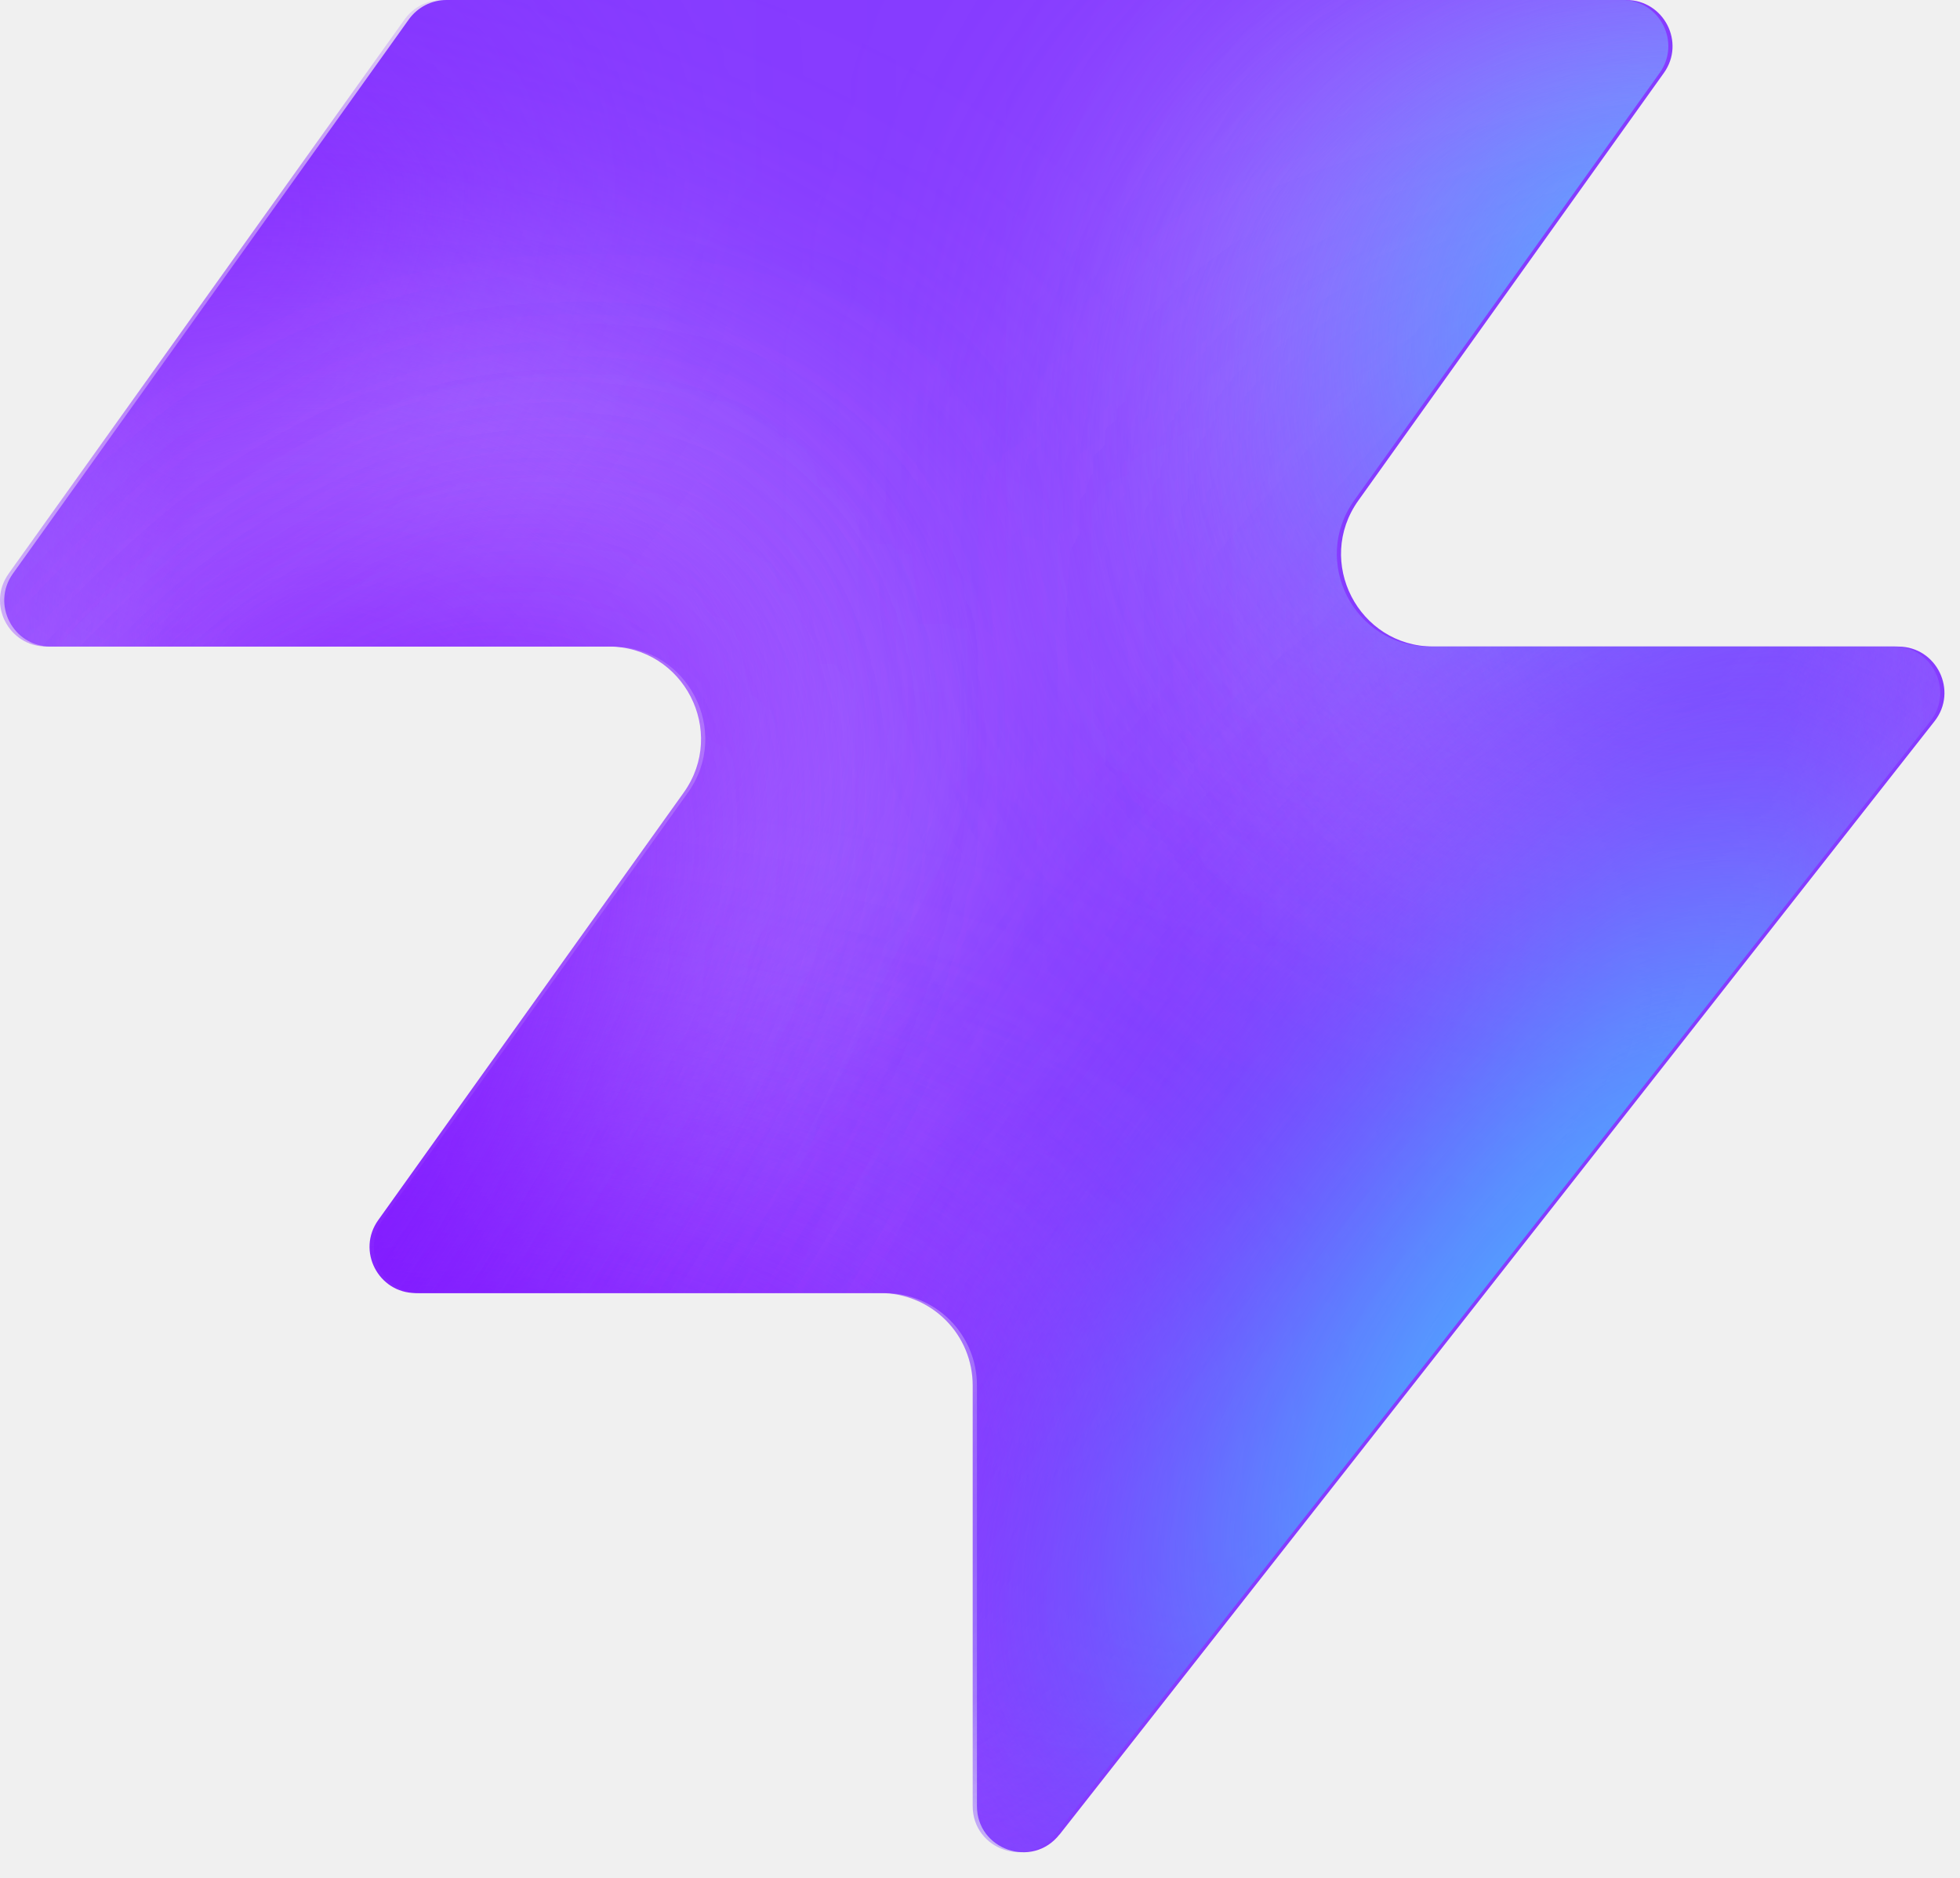
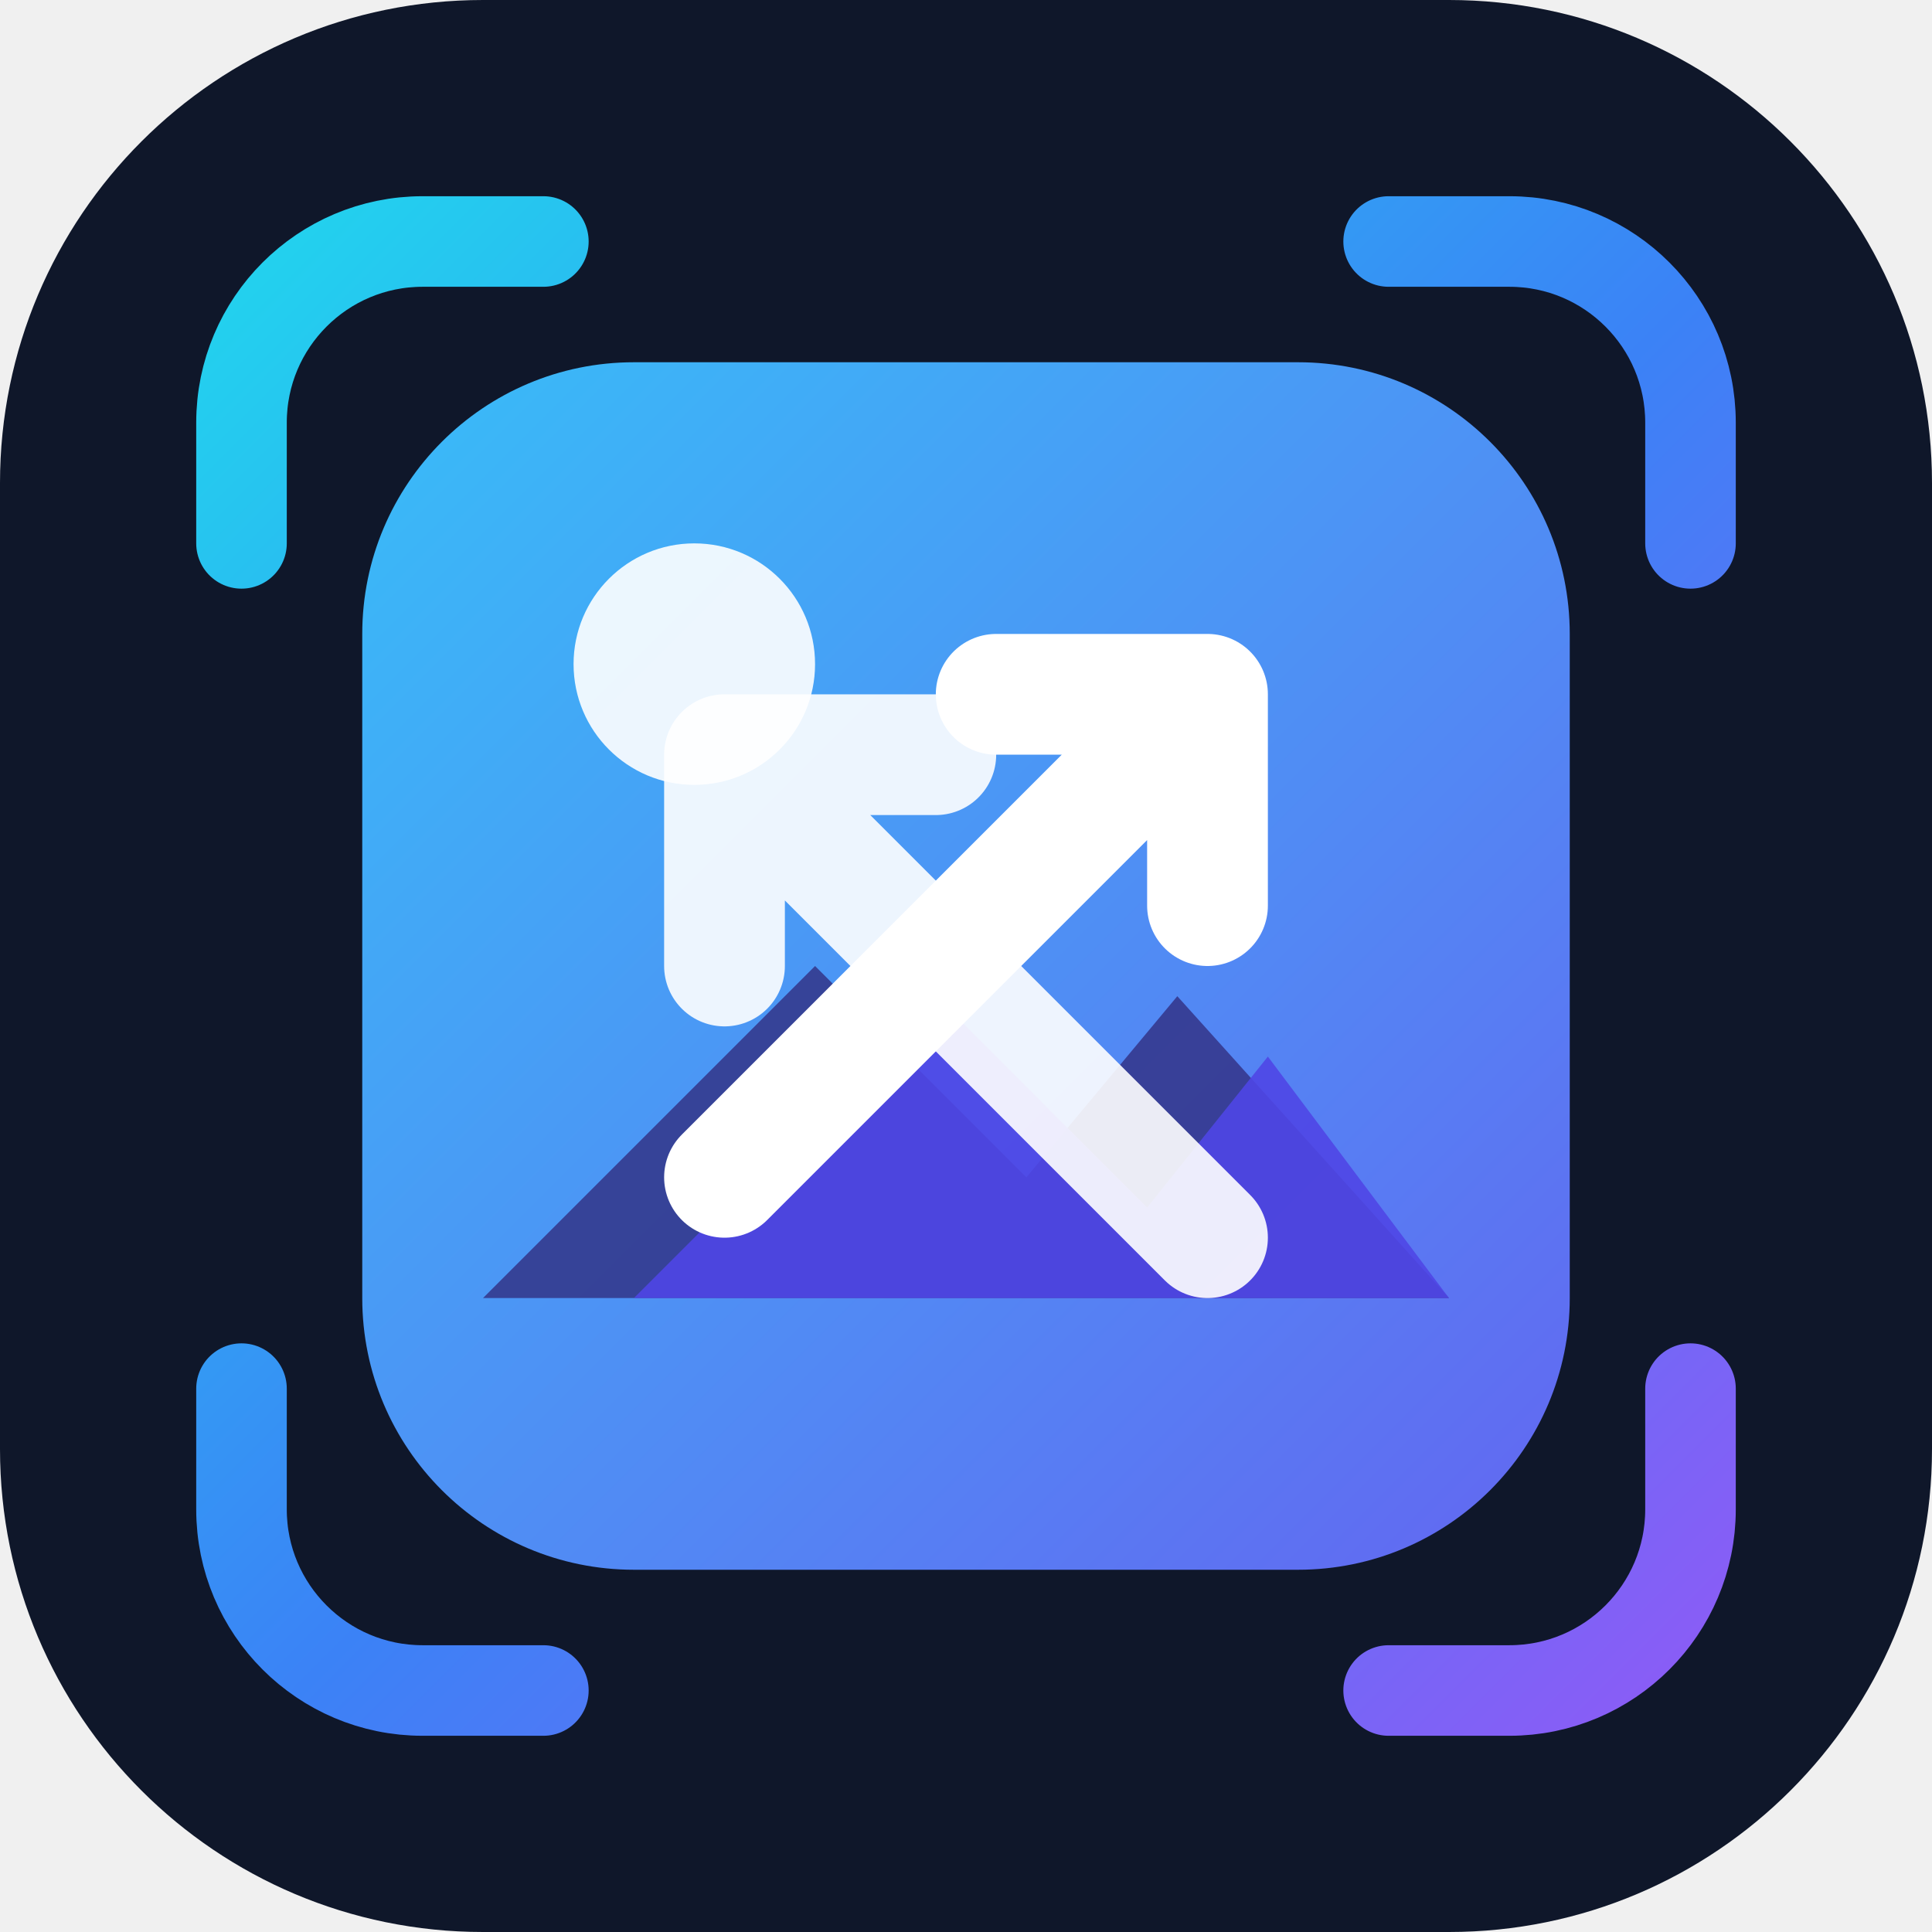
- <svg xmlns="http://www.w3.org/2000/svg" width="48" height="46" fill="none" viewBox="0 0 48 46">
-   <path fill="#863bff" d="M25.946 44.938c-.664.845-2.021.375-2.021-.698V33.937a2.26 2.26 0 0 0-2.262-2.262H10.287c-.92 0-1.456-1.04-.92-1.788l7.48-10.471c1.07-1.497 0-3.578-1.842-3.578H1.237c-.92 0-1.456-1.04-.92-1.788L10.013.474c.214-.297.556-.474.92-.474h28.894c.92 0 1.456 1.04.92 1.788l-7.48 10.471c-1.07 1.498 0 3.579 1.842 3.579h11.377c.943 0 1.473 1.088.89 1.83L25.947 44.94z" style="fill:#863bff;fill:color(display-p3 .525 .23 1);fill-opacity:1" />
-   <mask id="a" width="48" height="46" x="0" y="0" maskUnits="userSpaceOnUse" style="mask-type:alpha">
-     <path fill="#000" d="M25.842 44.938c-.664.844-2.021.375-2.021-.698V33.937a2.26 2.26 0 0 0-2.262-2.262H10.183c-.92 0-1.456-1.04-.92-1.788l7.48-10.471c1.07-1.498 0-3.579-1.842-3.579H1.133c-.92 0-1.456-1.04-.92-1.787L9.91.473c.214-.297.556-.474.92-.474h28.894c.92 0 1.456 1.04.92 1.788l-7.48 10.471c-1.07 1.498 0 3.578 1.842 3.578h11.377c.943 0 1.473 1.088.89 1.832L25.843 44.94z" style="fill:#000;fill-opacity:1" />
-   </mask>
-   <g mask="url(#a)">
-     <g filter="url(#b)">
-       <ellipse cx="5.508" cy="14.704" fill="#ede6ff" rx="5.508" ry="14.704" style="fill:#ede6ff;fill:color(display-p3 .927 .903 1);fill-opacity:1" transform="matrix(.00324 1 1 -.00324 -4.47 31.516)" />
-     </g>
-     <g filter="url(#c)">
-       <ellipse cx="10.399" cy="29.851" fill="#ede6ff" rx="10.399" ry="29.851" style="fill:#ede6ff;fill:color(display-p3 .927 .903 1);fill-opacity:1" transform="matrix(.00324 1 1 -.00324 -39.328 7.883)" />
-     </g>
-     <g filter="url(#d)">
-       <ellipse cx="5.508" cy="30.487" fill="#7e14ff" rx="5.508" ry="30.487" style="fill:#7e14ff;fill:color(display-p3 .492 .077 1);fill-opacity:1" transform="rotate(89.814 -25.913 -14.639)scale(1 -1)" />
-     </g>
-     <g filter="url(#e)">
-       <ellipse cx="5.508" cy="30.599" fill="#7e14ff" rx="5.508" ry="30.599" style="fill:#7e14ff;fill:color(display-p3 .492 .077 1);fill-opacity:1" transform="rotate(89.814 -32.644 -3.334)scale(1 -1)" />
-     </g>
-     <g filter="url(#f)">
-       <ellipse cx="5.508" cy="30.599" fill="#7e14ff" rx="5.508" ry="30.599" style="fill:#7e14ff;fill:color(display-p3 .492 .077 1);fill-opacity:1" transform="matrix(.00324 1 1 -.00324 -34.34 30.47)" />
-     </g>
-     <g filter="url(#g)">
-       <ellipse cx="14.072" cy="22.078" fill="#ede6ff" rx="14.072" ry="22.078" style="fill:#ede6ff;fill:color(display-p3 .927 .903 1);fill-opacity:1" transform="rotate(93.35 24.506 48.493)scale(-1 1)" />
-     </g>
-     <g filter="url(#h)">
-       <ellipse cx="3.47" cy="21.501" fill="#7e14ff" rx="3.47" ry="21.501" style="fill:#7e14ff;fill:color(display-p3 .492 .077 1);fill-opacity:1" transform="rotate(89.009 28.708 47.59)scale(-1 1)" />
-     </g>
-     <g filter="url(#i)">
-       <ellipse cx="3.47" cy="21.501" fill="#7e14ff" rx="3.47" ry="21.501" style="fill:#7e14ff;fill:color(display-p3 .492 .077 1);fill-opacity:1" transform="rotate(89.009 28.708 47.59)scale(-1 1)" />
-     </g>
-     <g filter="url(#j)">
-       <ellipse cx=".387" cy="8.972" fill="#7e14ff" rx="4.407" ry="29.108" style="fill:#7e14ff;fill:color(display-p3 .492 .077 1);fill-opacity:1" transform="rotate(39.51 .387 8.972)" />
-     </g>
-     <g filter="url(#k)">
-       <ellipse cx="47.523" cy="-6.092" fill="#7e14ff" rx="4.407" ry="29.108" style="fill:#7e14ff;fill:color(display-p3 .492 .077 1);fill-opacity:1" transform="rotate(37.892 47.523 -6.092)" />
-     </g>
-     <g filter="url(#l)">
-       <ellipse cx="41.412" cy="6.333" fill="#47bfff" rx="5.971" ry="9.665" style="fill:#47bfff;fill:color(display-p3 .28 .748 1);fill-opacity:1" transform="rotate(37.892 41.412 6.333)" />
-     </g>
-     <g filter="url(#m)">
-       <ellipse cx="-1.879" cy="38.332" fill="#7e14ff" rx="4.407" ry="29.108" style="fill:#7e14ff;fill:color(display-p3 .492 .077 1);fill-opacity:1" transform="rotate(37.892 -1.88 38.332)" />
-     </g>
-     <g filter="url(#n)">
-       <ellipse cx="-1.879" cy="38.332" fill="#7e14ff" rx="4.407" ry="29.108" style="fill:#7e14ff;fill:color(display-p3 .492 .077 1);fill-opacity:1" transform="rotate(37.892 -1.88 38.332)" />
-     </g>
-     <g filter="url(#o)">
-       <ellipse cx="35.651" cy="29.907" fill="#7e14ff" rx="4.407" ry="29.108" style="fill:#7e14ff;fill:color(display-p3 .492 .077 1);fill-opacity:1" transform="rotate(37.892 35.651 29.907)" />
-     </g>
-     <g filter="url(#p)">
-       <ellipse cx="38.418" cy="32.4" fill="#47bfff" rx="5.971" ry="15.297" style="fill:#47bfff;fill:color(display-p3 .28 .748 1);fill-opacity:1" transform="rotate(37.892 38.418 32.4)" />
-     </g>
-   </g>
+ <svg xmlns="http://www.w3.org/2000/svg" viewBox="0 0 64 64">
  <defs>
-     <filter id="b" width="60.045" height="41.654" x="-19.77" y="16.149" color-interpolation-filters="sRGB" filterUnits="userSpaceOnUse">
-       <feFlood flood-opacity="0" result="BackgroundImageFix" />
-       <feBlend in="SourceGraphic" in2="BackgroundImageFix" result="shape" />
-       <feGaussianBlur result="effect1_foregroundBlur_2002_17158" stdDeviation="7.659" />
-     </filter>
-     <filter id="c" width="90.34" height="51.437" x="-54.613" y="-7.533" color-interpolation-filters="sRGB" filterUnits="userSpaceOnUse">
-       <feFlood flood-opacity="0" result="BackgroundImageFix" />
-       <feBlend in="SourceGraphic" in2="BackgroundImageFix" result="shape" />
-       <feGaussianBlur result="effect1_foregroundBlur_2002_17158" stdDeviation="7.659" />
-     </filter>
-     <filter id="d" width="79.355" height="29.4" x="-49.64" y="2.03" color-interpolation-filters="sRGB" filterUnits="userSpaceOnUse">
-       <feFlood flood-opacity="0" result="BackgroundImageFix" />
-       <feBlend in="SourceGraphic" in2="BackgroundImageFix" result="shape" />
-       <feGaussianBlur result="effect1_foregroundBlur_2002_17158" stdDeviation="4.596" />
-     </filter>
-     <filter id="e" width="79.579" height="29.4" x="-45.045" y="20.029" color-interpolation-filters="sRGB" filterUnits="userSpaceOnUse">
-       <feFlood flood-opacity="0" result="BackgroundImageFix" />
-       <feBlend in="SourceGraphic" in2="BackgroundImageFix" result="shape" />
-       <feGaussianBlur result="effect1_foregroundBlur_2002_17158" stdDeviation="4.596" />
-     </filter>
-     <filter id="f" width="79.579" height="29.4" x="-43.513" y="21.178" color-interpolation-filters="sRGB" filterUnits="userSpaceOnUse">
-       <feFlood flood-opacity="0" result="BackgroundImageFix" />
-       <feBlend in="SourceGraphic" in2="BackgroundImageFix" result="shape" />
-       <feGaussianBlur result="effect1_foregroundBlur_2002_17158" stdDeviation="4.596" />
-     </filter>
-     <filter id="g" width="74.749" height="58.852" x="15.756" y="-17.901" color-interpolation-filters="sRGB" filterUnits="userSpaceOnUse">
-       <feFlood flood-opacity="0" result="BackgroundImageFix" />
-       <feBlend in="SourceGraphic" in2="BackgroundImageFix" result="shape" />
-       <feGaussianBlur result="effect1_foregroundBlur_2002_17158" stdDeviation="7.659" />
-     </filter>
-     <filter id="h" width="61.377" height="25.362" x="23.548" y="2.284" color-interpolation-filters="sRGB" filterUnits="userSpaceOnUse">
-       <feFlood flood-opacity="0" result="BackgroundImageFix" />
-       <feBlend in="SourceGraphic" in2="BackgroundImageFix" result="shape" />
-       <feGaussianBlur result="effect1_foregroundBlur_2002_17158" stdDeviation="4.596" />
-     </filter>
-     <filter id="i" width="61.377" height="25.362" x="23.548" y="2.284" color-interpolation-filters="sRGB" filterUnits="userSpaceOnUse">
-       <feFlood flood-opacity="0" result="BackgroundImageFix" />
-       <feBlend in="SourceGraphic" in2="BackgroundImageFix" result="shape" />
-       <feGaussianBlur result="effect1_foregroundBlur_2002_17158" stdDeviation="4.596" />
-     </filter>
-     <filter id="j" width="56.045" height="63.649" x="-27.636" y="-22.853" color-interpolation-filters="sRGB" filterUnits="userSpaceOnUse">
-       <feFlood flood-opacity="0" result="BackgroundImageFix" />
-       <feBlend in="SourceGraphic" in2="BackgroundImageFix" result="shape" />
-       <feGaussianBlur result="effect1_foregroundBlur_2002_17158" stdDeviation="4.596" />
-     </filter>
-     <filter id="k" width="54.814" height="64.646" x="20.116" y="-38.415" color-interpolation-filters="sRGB" filterUnits="userSpaceOnUse">
-       <feFlood flood-opacity="0" result="BackgroundImageFix" />
-       <feBlend in="SourceGraphic" in2="BackgroundImageFix" result="shape" />
-       <feGaussianBlur result="effect1_foregroundBlur_2002_17158" stdDeviation="4.596" />
-     </filter>
-     <filter id="l" width="33.541" height="35.313" x="24.641" y="-11.323" color-interpolation-filters="sRGB" filterUnits="userSpaceOnUse">
-       <feFlood flood-opacity="0" result="BackgroundImageFix" />
-       <feBlend in="SourceGraphic" in2="BackgroundImageFix" result="shape" />
-       <feGaussianBlur result="effect1_foregroundBlur_2002_17158" stdDeviation="4.596" />
-     </filter>
-     <filter id="m" width="54.814" height="64.646" x="-29.286" y="6.009" color-interpolation-filters="sRGB" filterUnits="userSpaceOnUse">
-       <feFlood flood-opacity="0" result="BackgroundImageFix" />
-       <feBlend in="SourceGraphic" in2="BackgroundImageFix" result="shape" />
-       <feGaussianBlur result="effect1_foregroundBlur_2002_17158" stdDeviation="4.596" />
-     </filter>
-     <filter id="n" width="54.814" height="64.646" x="-29.286" y="6.009" color-interpolation-filters="sRGB" filterUnits="userSpaceOnUse">
-       <feFlood flood-opacity="0" result="BackgroundImageFix" />
-       <feBlend in="SourceGraphic" in2="BackgroundImageFix" result="shape" />
-       <feGaussianBlur result="effect1_foregroundBlur_2002_17158" stdDeviation="4.596" />
-     </filter>
-     <filter id="o" width="54.814" height="64.646" x="8.244" y="-2.416" color-interpolation-filters="sRGB" filterUnits="userSpaceOnUse">
-       <feFlood flood-opacity="0" result="BackgroundImageFix" />
-       <feBlend in="SourceGraphic" in2="BackgroundImageFix" result="shape" />
-       <feGaussianBlur result="effect1_foregroundBlur_2002_17158" stdDeviation="4.596" />
-     </filter>
-     <filter id="p" width="39.409" height="43.623" x="18.713" y="10.588" color-interpolation-filters="sRGB" filterUnits="userSpaceOnUse">
-       <feFlood flood-opacity="0" result="BackgroundImageFix" />
-       <feBlend in="SourceGraphic" in2="BackgroundImageFix" result="shape" />
-       <feGaussianBlur result="effect1_foregroundBlur_2002_17158" stdDeviation="4.596" />
-     </filter>
+     <linearGradient id="g" x1="8" y1="8" x2="56" y2="56" gradientUnits="userSpaceOnUse">
+       <stop stop-color="#22d3ee" />
+       <stop offset=".52" stop-color="#3b82f6" />
+       <stop offset="1" stop-color="#8b5cf6" />
+     </linearGradient>
+     <linearGradient id="h" x1="12" y1="12" x2="52" y2="52" gradientUnits="userSpaceOnUse">
+       <stop stop-color="#38bdf8" />
+       <stop offset="1" stop-color="#6366f1" />
+     </linearGradient>
  </defs>
+   <rect width="64" height="64" rx="16" fill="#0f172a" />
+   <rect x="12" y="12" width="40" height="40" rx="9" fill="url(#h)" />
+   <circle cx="23" cy="22" r="4" fill="#fff" opacity=".9" />
+   <path d="M16 43l11-11 7 7 5-6 9 10H16z" fill="#312e81" opacity=".8" />
+   <path d="M21 43l10-10 7 7 4-5 6 8H21z" fill="#4f46e5" opacity=".9" />
+   <path d="M24 39l16-16M40 23h-7M40 23v7" fill="none" stroke="#fff" stroke-width="4" stroke-linecap="round" stroke-linejoin="round" />
+   <path d="M40 41L24 25M24 25h7M24 25v7" fill="none" stroke="#fff" stroke-width="4" stroke-linecap="round" stroke-linejoin="round" opacity=".9" />
+   <path d="M8 18v-4a6 6 0 0 1 6-6h4M56 18v-4a6 6 0 0 0-6-6h-4M8 46v4a6 6 0 0 0 6 6h4M56 46v4a6 6 0 0 1-6 6h-4" fill="none" stroke="url(#g)" stroke-width="3" stroke-linecap="round" />
</svg>
